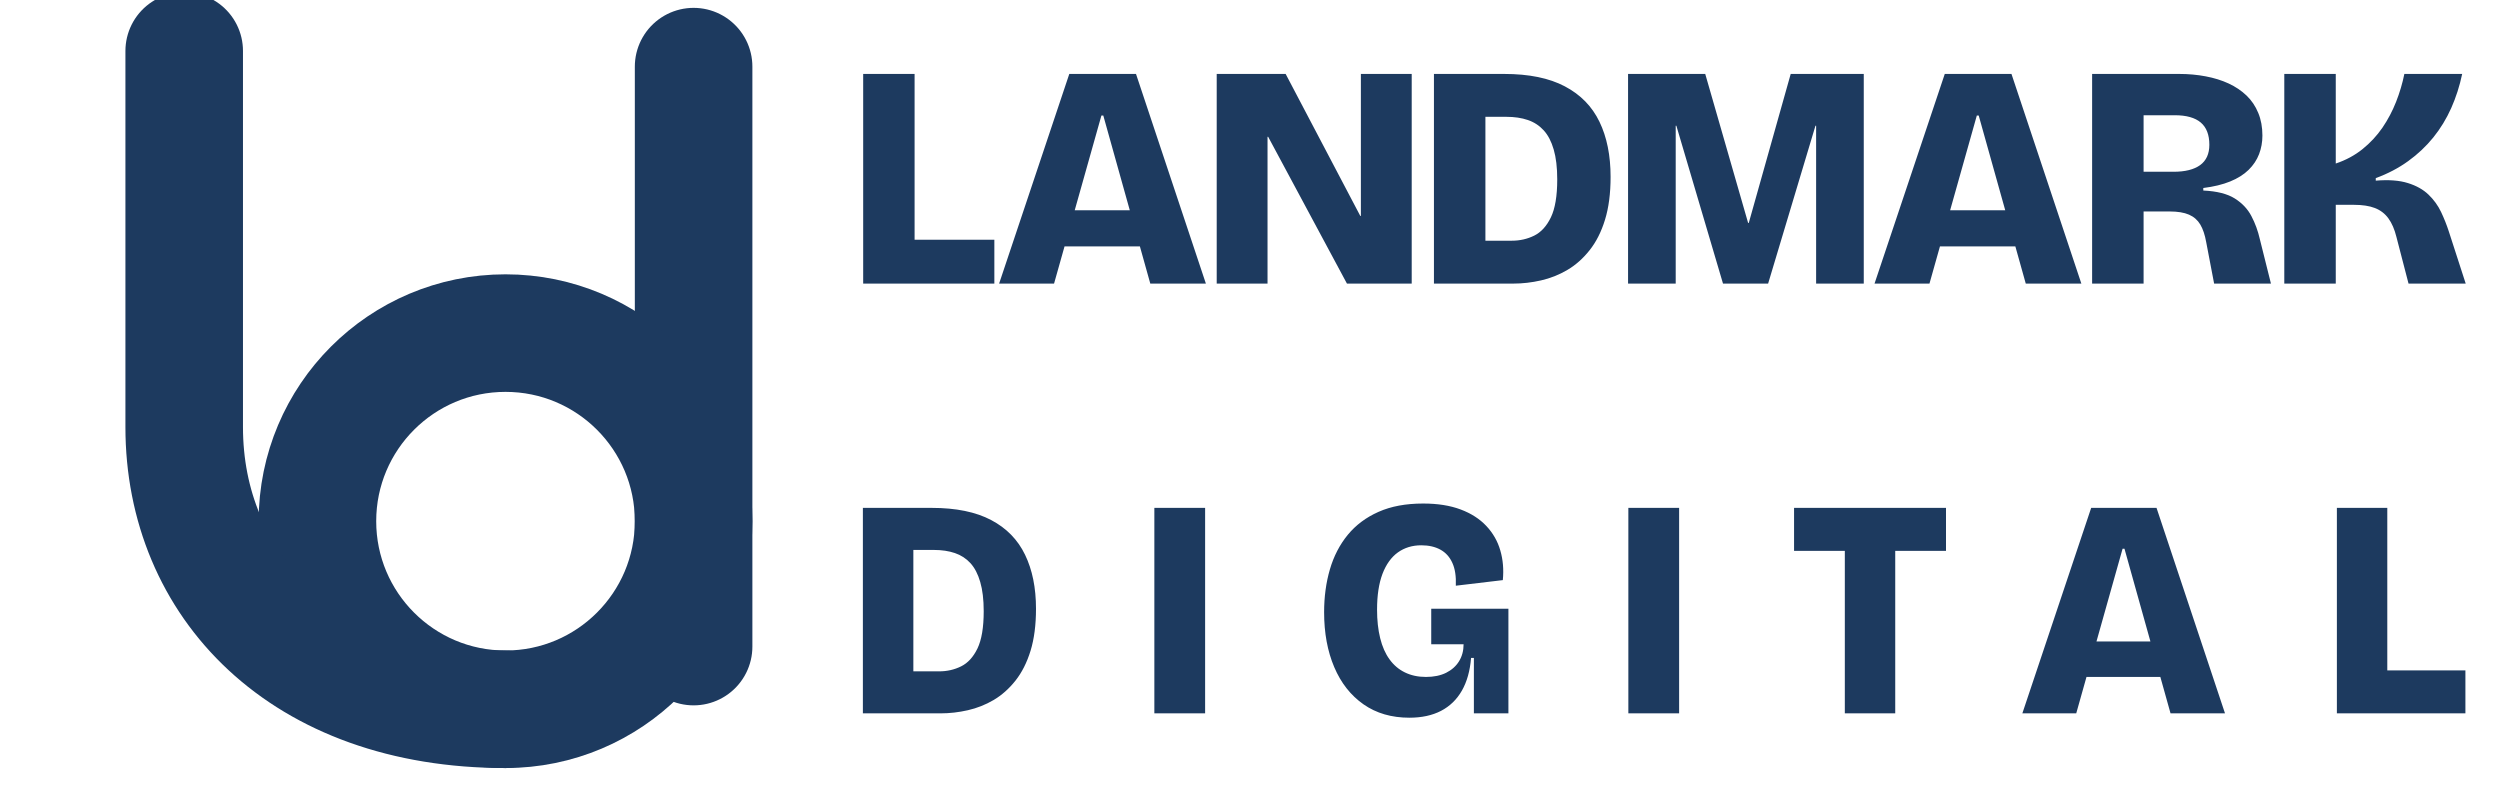
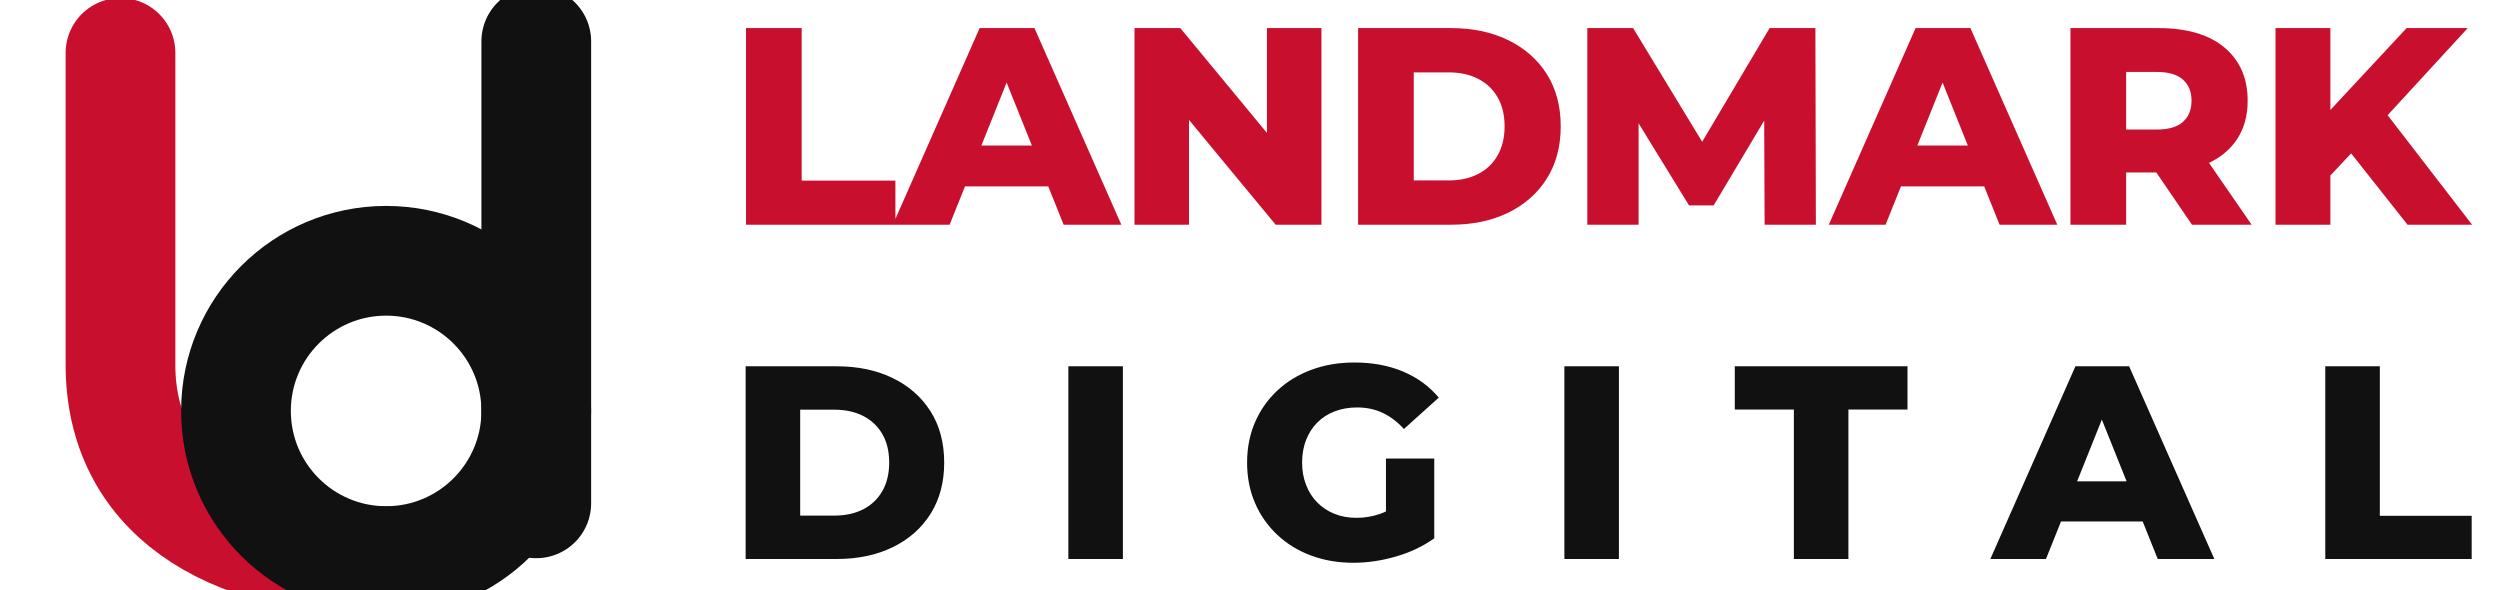
- <svg xmlns="http://www.w3.org/2000/svg" viewBox="0 0 425 135" width="425" height="135" role="img" aria-label="Landmark Digital">
+ <svg xmlns="http://www.w3.org/2000/svg" viewBox="0 0 534 126" width="534" height="126" role="img" aria-label="Landmark Digital">
  <g transform="translate(6,6)">
-     <g transform="translate(0.00,-5.33) scale(1.3323)">
-       <path d="M84 8 V 82" fill="none" stroke="#1D3A5F" stroke-width="15" stroke-linecap="round" />
-       <circle cx="60" cy="66" r="24" fill="none" stroke="#1D3A5F" stroke-width="15" />
-       <path d="M19 6 V 54 C19 74 34 90 60 90" fill="none" stroke="#1D3A5F" stroke-width="15" stroke-linecap="round" stroke-linejoin="round" />
+     <g transform="translate(0.00,-4.57) scale(1.2335)">
+       <path d="M16 8 V 62 C16 84 34 96 62 96" fill="none" stroke="#C8102E" stroke-width="19" stroke-linecap="round" stroke-linejoin="round" />
+       <path d="M88 6 V 86" fill="none" stroke="#111111" stroke-width="19" stroke-linecap="round" />
+       <circle cx="62" cy="70" r="26" fill="none" stroke="#111111" stroke-width="19" />
    </g>
-     <g transform="translate(0,42.21)">
-       <path d="M140.74 0V-35.64H149.48V0H140.74ZM142.25 0V-7.45H163.04V0H142.25ZM163.85 0 175.78 -35.64H187.12L199 0H189.55L181.56 -28.57H181.24L173.19 0H163.85ZM170.6 -6.32V-12.47H193.33V-6.32H170.6ZM200.84 0V-35.64H212.56L225.25 -11.5H225.35V-35.64H233.99V0H222.98L209.59 -24.95H209.48V0H200.84ZM241.77 0V-7.29H251Q253.06 -7.29 254.81 -8.15Q256.57 -9.02 257.65 -11.26Q258.73 -13.5 258.73 -17.71Q258.73 -20.74 258.13 -22.79Q257.54 -24.84 256.43 -26.05Q255.32 -27.27 253.73 -27.81Q252.14 -28.35 250.09 -28.35H241.77V-35.64H249.71Q256.03 -35.64 260.02 -33.53Q264.02 -31.43 265.91 -27.51Q267.8 -23.6 267.8 -18.14Q267.8 -13.93 266.85 -10.85Q265.91 -7.78 264.23 -5.67Q262.56 -3.56 260.45 -2.32Q258.35 -1.08 255.97 -0.54Q253.6 0 251.27 0H241.77ZM237.77 0V-35.64H246.52V0H237.77ZM270.77 0V-35.64H283.89L291.18 -10.31H291.29L298.42 -35.64H310.84V0H302.74V-26.84H302.63L294.58 0H286.91L278.98 -26.84H278.87V0H270.77ZM312.67 0 324.61 -35.64H335.95L347.83 0H338.38L330.38 -28.57H330.06L322.01 0H312.67ZM319.42 -6.32V-12.47H342.16V-6.32H319.42ZM349.66 0V-35.64H364.46Q366.83 -35.64 368.97 -35.23Q371.1 -34.83 372.86 -34.02Q374.61 -33.21 375.91 -31.97Q377.2 -30.73 377.9 -29.02Q378.61 -27.32 378.61 -25.16Q378.61 -23.49 378.04 -22Q377.47 -20.52 376.26 -19.33Q375.04 -18.14 373.13 -17.36Q371.21 -16.58 368.56 -16.25V-15.82Q372.02 -15.66 373.91 -14.47Q375.8 -13.28 376.74 -11.47Q377.69 -9.67 378.17 -7.56L380.06 0H370.4L369.05 -7.07Q368.72 -8.91 368.05 -10.04Q367.37 -11.18 366.13 -11.72Q364.89 -12.26 362.84 -12.26H358.41V0H349.66ZM358.41 -19.01H363.49Q366.46 -19.01 368.02 -20.14Q369.59 -21.28 369.59 -23.6Q369.59 -26.14 368.13 -27.38Q366.67 -28.62 363.7 -28.62H358.41V-19.01ZM382.33 0V-35.64H391.08V-20.41Q393.67 -21.28 395.64 -22.87Q397.61 -24.46 399.02 -26.51Q400.42 -28.57 401.34 -30.91Q402.26 -33.26 402.74 -35.64H412.57Q411.92 -32.56 410.71 -29.84Q409.49 -27.11 407.66 -24.84Q405.82 -22.57 403.39 -20.82Q400.96 -19.06 397.88 -17.93V-17.5Q401.18 -17.77 403.34 -17.09Q405.5 -16.42 406.85 -15.12Q408.2 -13.82 408.98 -12.18Q409.76 -10.53 410.3 -8.86L413.17 0H403.45L401.39 -7.94Q400.91 -9.88 400.02 -11.1Q399.13 -12.31 397.72 -12.85Q396.32 -13.39 394.16 -13.39H391.08V0H382.33Z" fill="#1D3A5F" />
-       <path d="M144.61 73.06V65.92H153.66Q155.67 65.92 157.39 65.07Q159.11 64.22 160.17 62.03Q161.23 59.83 161.23 55.7Q161.23 52.74 160.64 50.73Q160.06 48.72 158.98 47.53Q157.89 46.34 156.33 45.81Q154.77 45.28 152.76 45.28H144.61V38.13H152.39Q158.58 38.13 162.5 40.2Q166.41 42.26 168.26 46.1Q170.12 49.94 170.12 55.28Q170.12 59.41 169.19 62.43Q168.26 65.44 166.62 67.51Q164.98 69.57 162.92 70.79Q160.86 72 158.53 72.53Q156.2 73.06 153.92 73.06H144.61ZM140.69 73.06V38.13H149.27V73.06H140.69ZM190.24 73.06V38.13H198.87V73.06H190.24ZM233.6 73.8Q229.05 73.8 225.8 71.53Q222.54 69.25 220.82 65.2Q219.1 61.16 219.1 55.86Q219.1 51.95 220.08 48.59Q221.06 45.23 223.12 42.71Q225.19 40.2 228.36 38.8Q231.54 37.39 235.93 37.39Q239.63 37.39 242.31 38.4Q244.98 39.4 246.67 41.2Q248.37 43 249.05 45.36Q249.74 47.71 249.48 50.41L241.49 51.36Q241.59 48.98 240.9 47.48Q240.22 45.97 238.87 45.23Q237.52 44.49 235.61 44.49Q233.34 44.49 231.64 45.7Q229.95 46.92 229.02 49.35Q228.1 51.79 228.1 55.44Q228.1 58.14 228.63 60.28Q229.16 62.43 230.22 63.88Q231.27 65.34 232.83 66.1Q234.4 66.87 236.41 66.87Q238.42 66.87 239.85 66.16Q241.28 65.44 242.04 64.2Q242.81 62.95 242.81 61.31H237.31V55.28H250.43V61.84V73.06H244.56V63.64H244.08Q243.82 66.92 242.52 69.2Q241.22 71.47 238.97 72.64Q236.72 73.8 233.6 73.8ZM270.82 73.06V38.13H279.45V73.06H270.82ZM307.62 73.06V38.13H316.19V73.06H307.62ZM298.99 45.44V38.13H324.82V45.44H298.99ZM337.8 73.06 349.5 38.13H360.61L372.25 73.06H362.99L355.16 45.07H354.84L346.96 73.06H337.8ZM344.42 66.87V60.84H366.69V66.87H344.42ZM391.27 73.06V38.13H399.84V73.06H391.27ZM392.75 73.06V65.76H413.12V73.06H392.75Z" fill="#1D3A5F" />
+     <g transform="translate(149.13,42.00)">
+       <path d="M4.22 0V-42H16.11V-9.42H36.13V0H4.22ZM35.58 0 54.12 -42H65.83L84.39 0H72.06L57.55 -36.19H62.22L47.71 0H35.58ZM45.72 -8.18 48.78 -16.92H69.29L72.37 -8.18H45.72ZM87.2 0V-42H96.98L120.11 -14.02H115.49V-42H127.13V0H117.35L94.22 -27.98H98.84V0H87.2ZM134.96 0V-42H154.82Q161.77 -42 167.04 -39.42Q172.32 -36.84 175.28 -32.15Q178.24 -27.47 178.24 -21Q178.24 -14.58 175.28 -9.87Q172.32 -5.16 167.04 -2.58Q161.77 0 154.82 0H134.96ZM146.85 -9.46H154.3Q157.91 -9.46 160.59 -10.83Q163.27 -12.2 164.76 -14.81Q166.25 -17.41 166.25 -21Q166.25 -24.65 164.76 -27.22Q163.27 -29.8 160.59 -31.17Q157.91 -32.54 154.3 -32.54H146.85V-9.46ZM183.92 0V-42H193.7L211.06 -13.43H205.91L222.86 -42H232.64L232.74 0H221.79L221.69 -25.35H223.56L210.91 -4.13H205.64L192.61 -25.35H194.87V0H183.92ZM235.5 0 254.04 -42H265.75L284.31 0H271.98L257.47 -36.19H262.14L247.63 0H235.5ZM245.64 -8.18 248.7 -16.92H269.21L272.29 -8.18H245.64ZM287.12 0V-42H305.87Q315.08 -42 320.03 -37.84Q324.97 -33.68 324.97 -26.48Q324.97 -21.71 322.7 -18.26Q320.42 -14.82 316.24 -12.99Q312.05 -11.16 306.28 -11.16H293.71L299.01 -16.16V0H287.12ZM313.08 0 302.65 -15.28H315.28L325.82 0H313.08ZM299.01 -14.86 293.71 -20.33H305.58Q309.31 -20.33 311.14 -21.96Q312.98 -23.6 312.98 -26.48Q312.98 -29.37 311.14 -31Q309.31 -32.63 305.58 -32.63H293.71L299.01 -38.11V-14.86ZM341.53 -9.32 340.88 -22.62 358.92 -42H371.98L354.03 -22.48L347.42 -15.61L341.53 -9.32ZM330.92 0V-42H342.64V0H330.92ZM359.12 0 345.42 -17.33 353.16 -25.61 372.91 0H359.12Z" fill="#C8102E" />
+       <path d="M4.14 71.4V30.24H23.6Q30.41 30.24 35.58 32.77Q40.75 35.29 43.65 39.89Q46.55 44.48 46.55 50.82Q46.55 57.12 43.65 61.73Q40.75 66.35 35.58 68.87Q30.41 71.4 23.6 71.4H4.14ZM15.79 62.13H23.09Q26.63 62.13 29.25 60.79Q31.88 59.44 33.34 56.89Q34.8 54.34 34.8 50.82Q34.8 47.24 33.34 44.72Q31.88 42.2 29.25 40.85Q26.63 39.51 23.09 39.51H15.79V62.13ZM73.07 71.4V30.24H84.72V71.4H73.07ZM133.95 72.21Q129.03 72.21 124.88 70.65Q120.73 69.1 117.68 66.22Q114.63 63.35 112.94 59.44Q111.25 55.53 111.25 50.82Q111.25 46.11 112.94 42.2Q114.63 38.29 117.71 35.42Q120.79 32.54 124.98 30.99Q129.17 29.43 134.19 29.43Q139.98 29.43 144.56 31.36Q149.14 33.29 152.19 36.93L144.75 43.63Q142.64 41.33 140.19 40.18Q137.73 39.03 134.77 39.03Q132.13 39.03 129.96 39.87Q127.79 40.7 126.24 42.26Q124.69 43.82 123.85 45.98Q123 48.14 123 50.82Q123 53.41 123.85 55.58Q124.69 57.76 126.24 59.33Q127.79 60.9 129.91 61.75Q132.03 62.61 134.63 62.61Q137.24 62.61 139.69 61.75Q142.14 60.89 144.69 58.82L151.23 66.98Q147.67 69.53 143.05 70.87Q138.43 72.21 133.95 72.21ZM151.23 66.98 140.91 65.49V49.94H151.23V66.98ZM179.02 71.4V30.24H190.67V71.4H179.02ZM228.04 71.4V39.47H215.42V30.24H252.31V39.47H239.69V71.4H228.04ZM270.01 71.4 288.18 30.24H299.65L317.85 71.4H305.76L291.54 35.93H296.11L281.89 71.4H270.01ZM279.94 63.39 282.94 54.81H303.04L306.06 63.39H279.94ZM341.55 71.4V30.24H353.2V62.17H372.82V71.4H341.55Z" fill="#111111" />
    </g>
  </g>
</svg>
